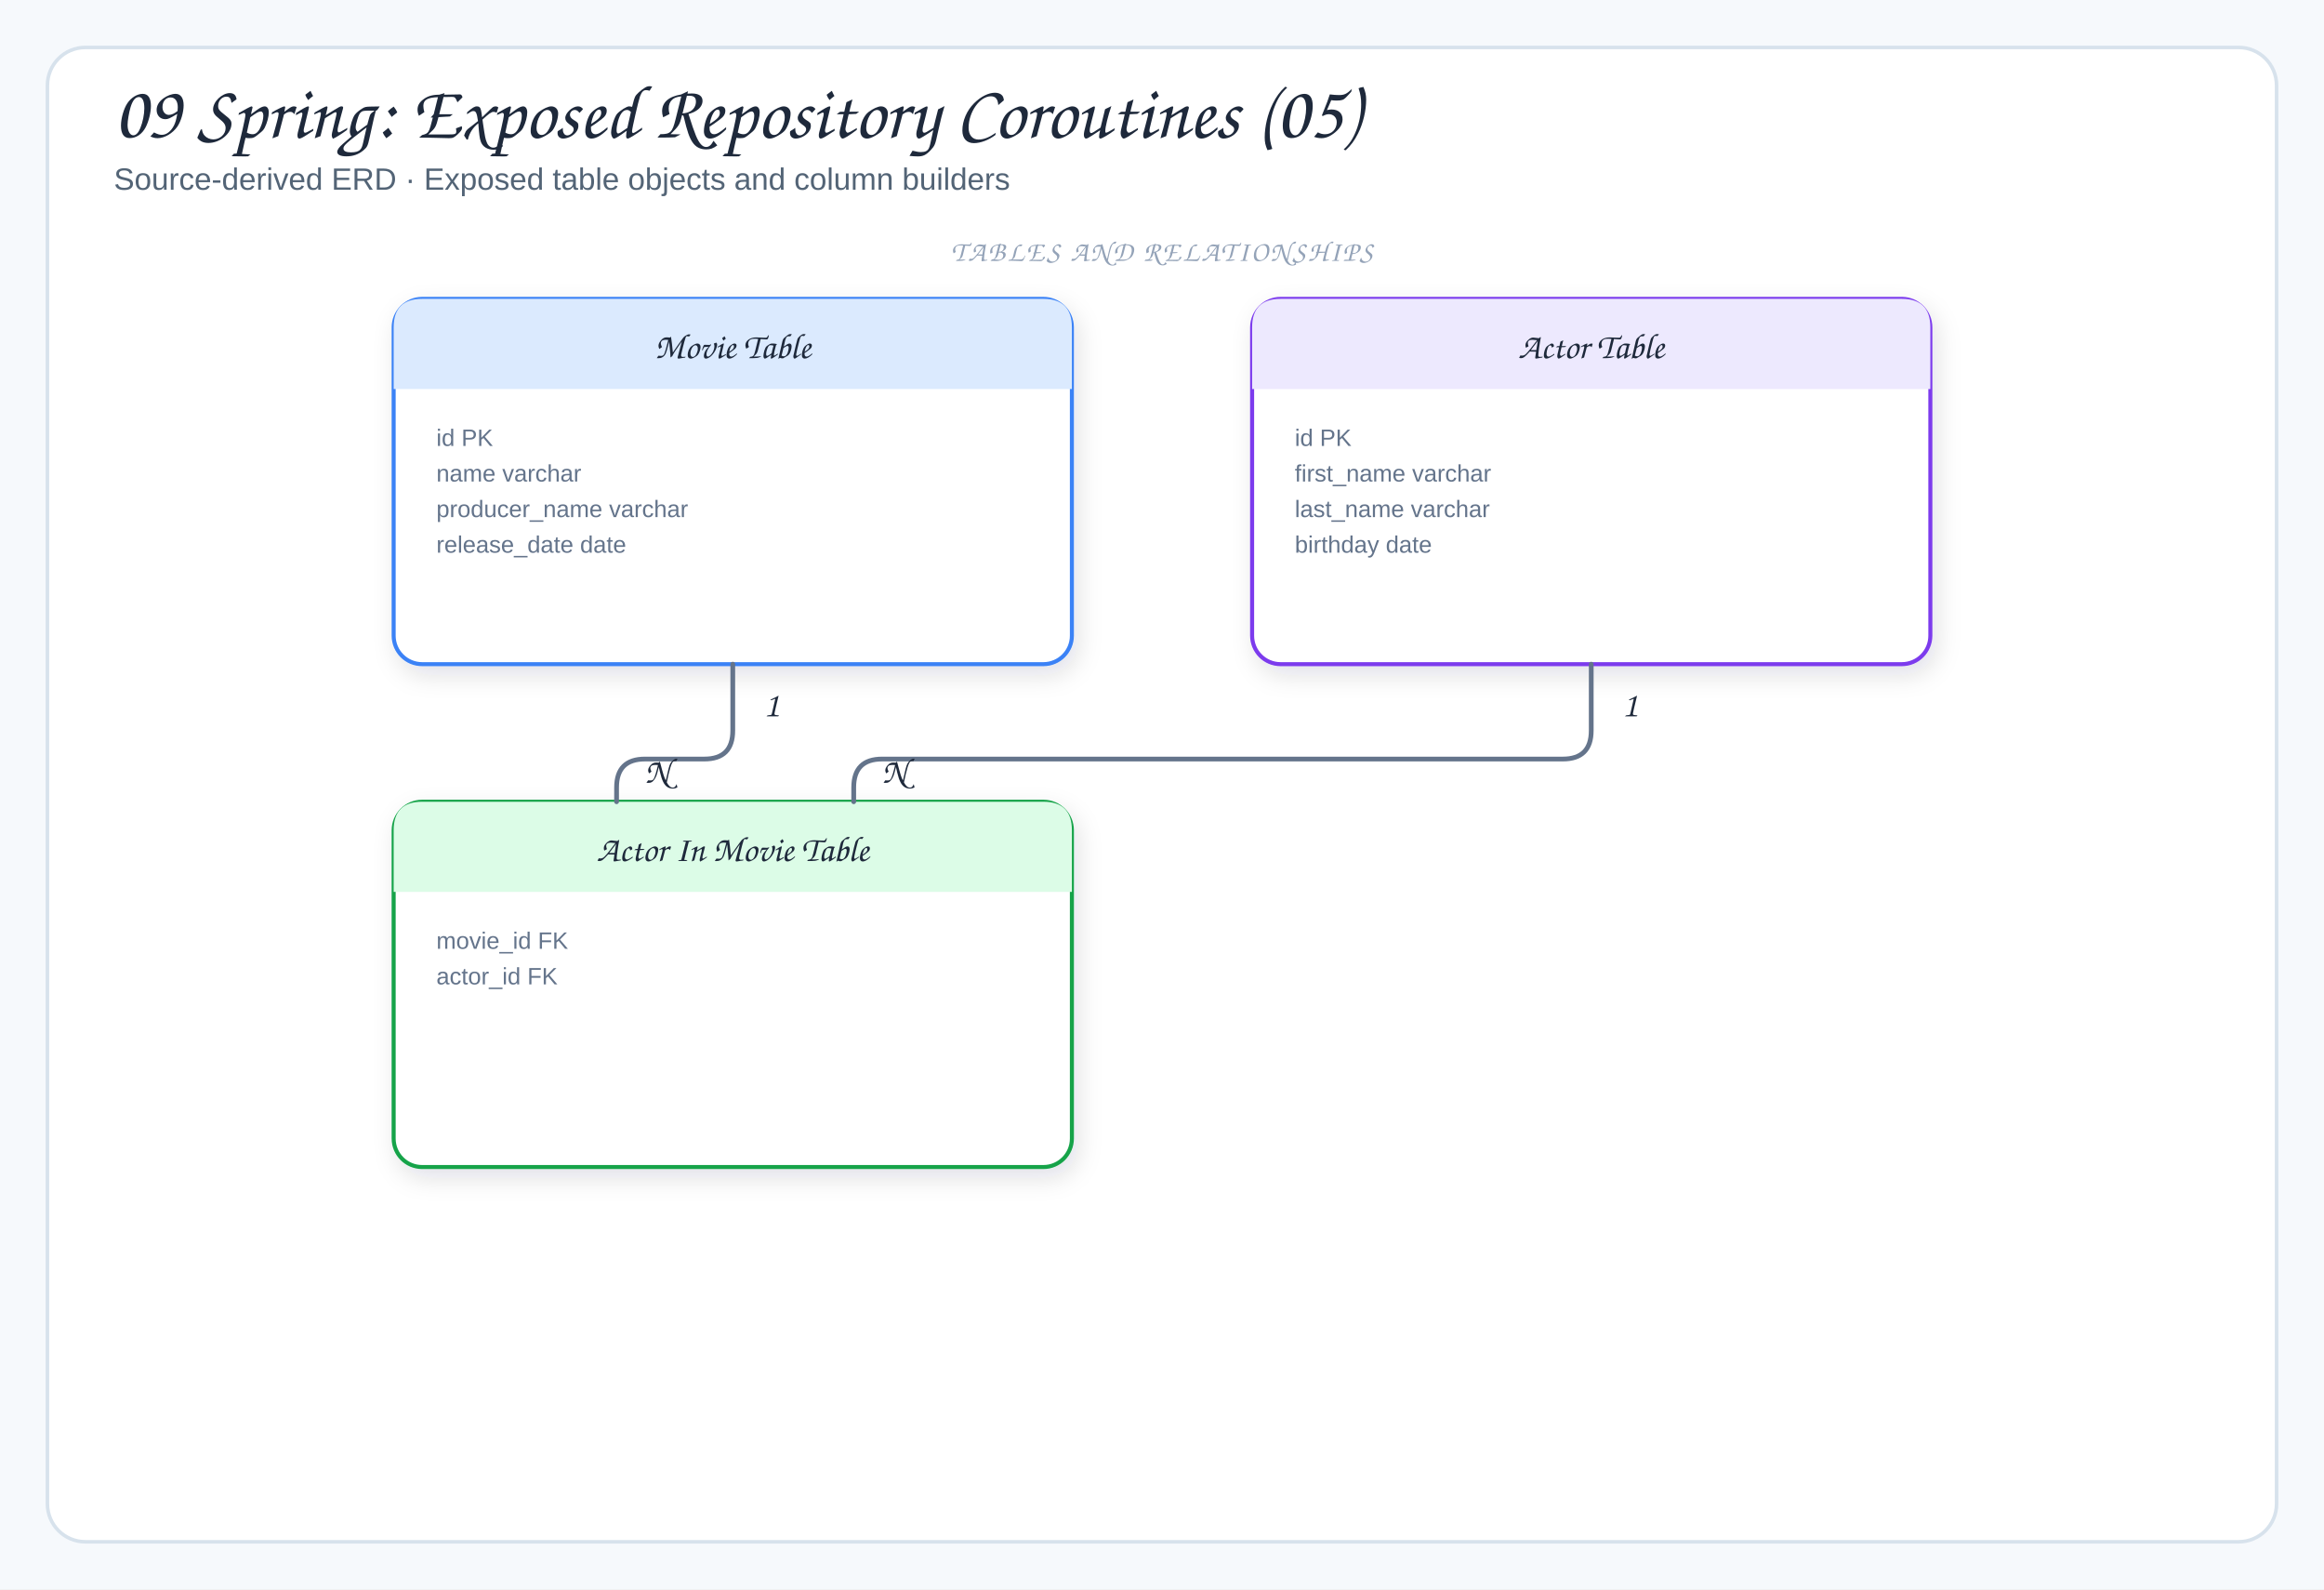
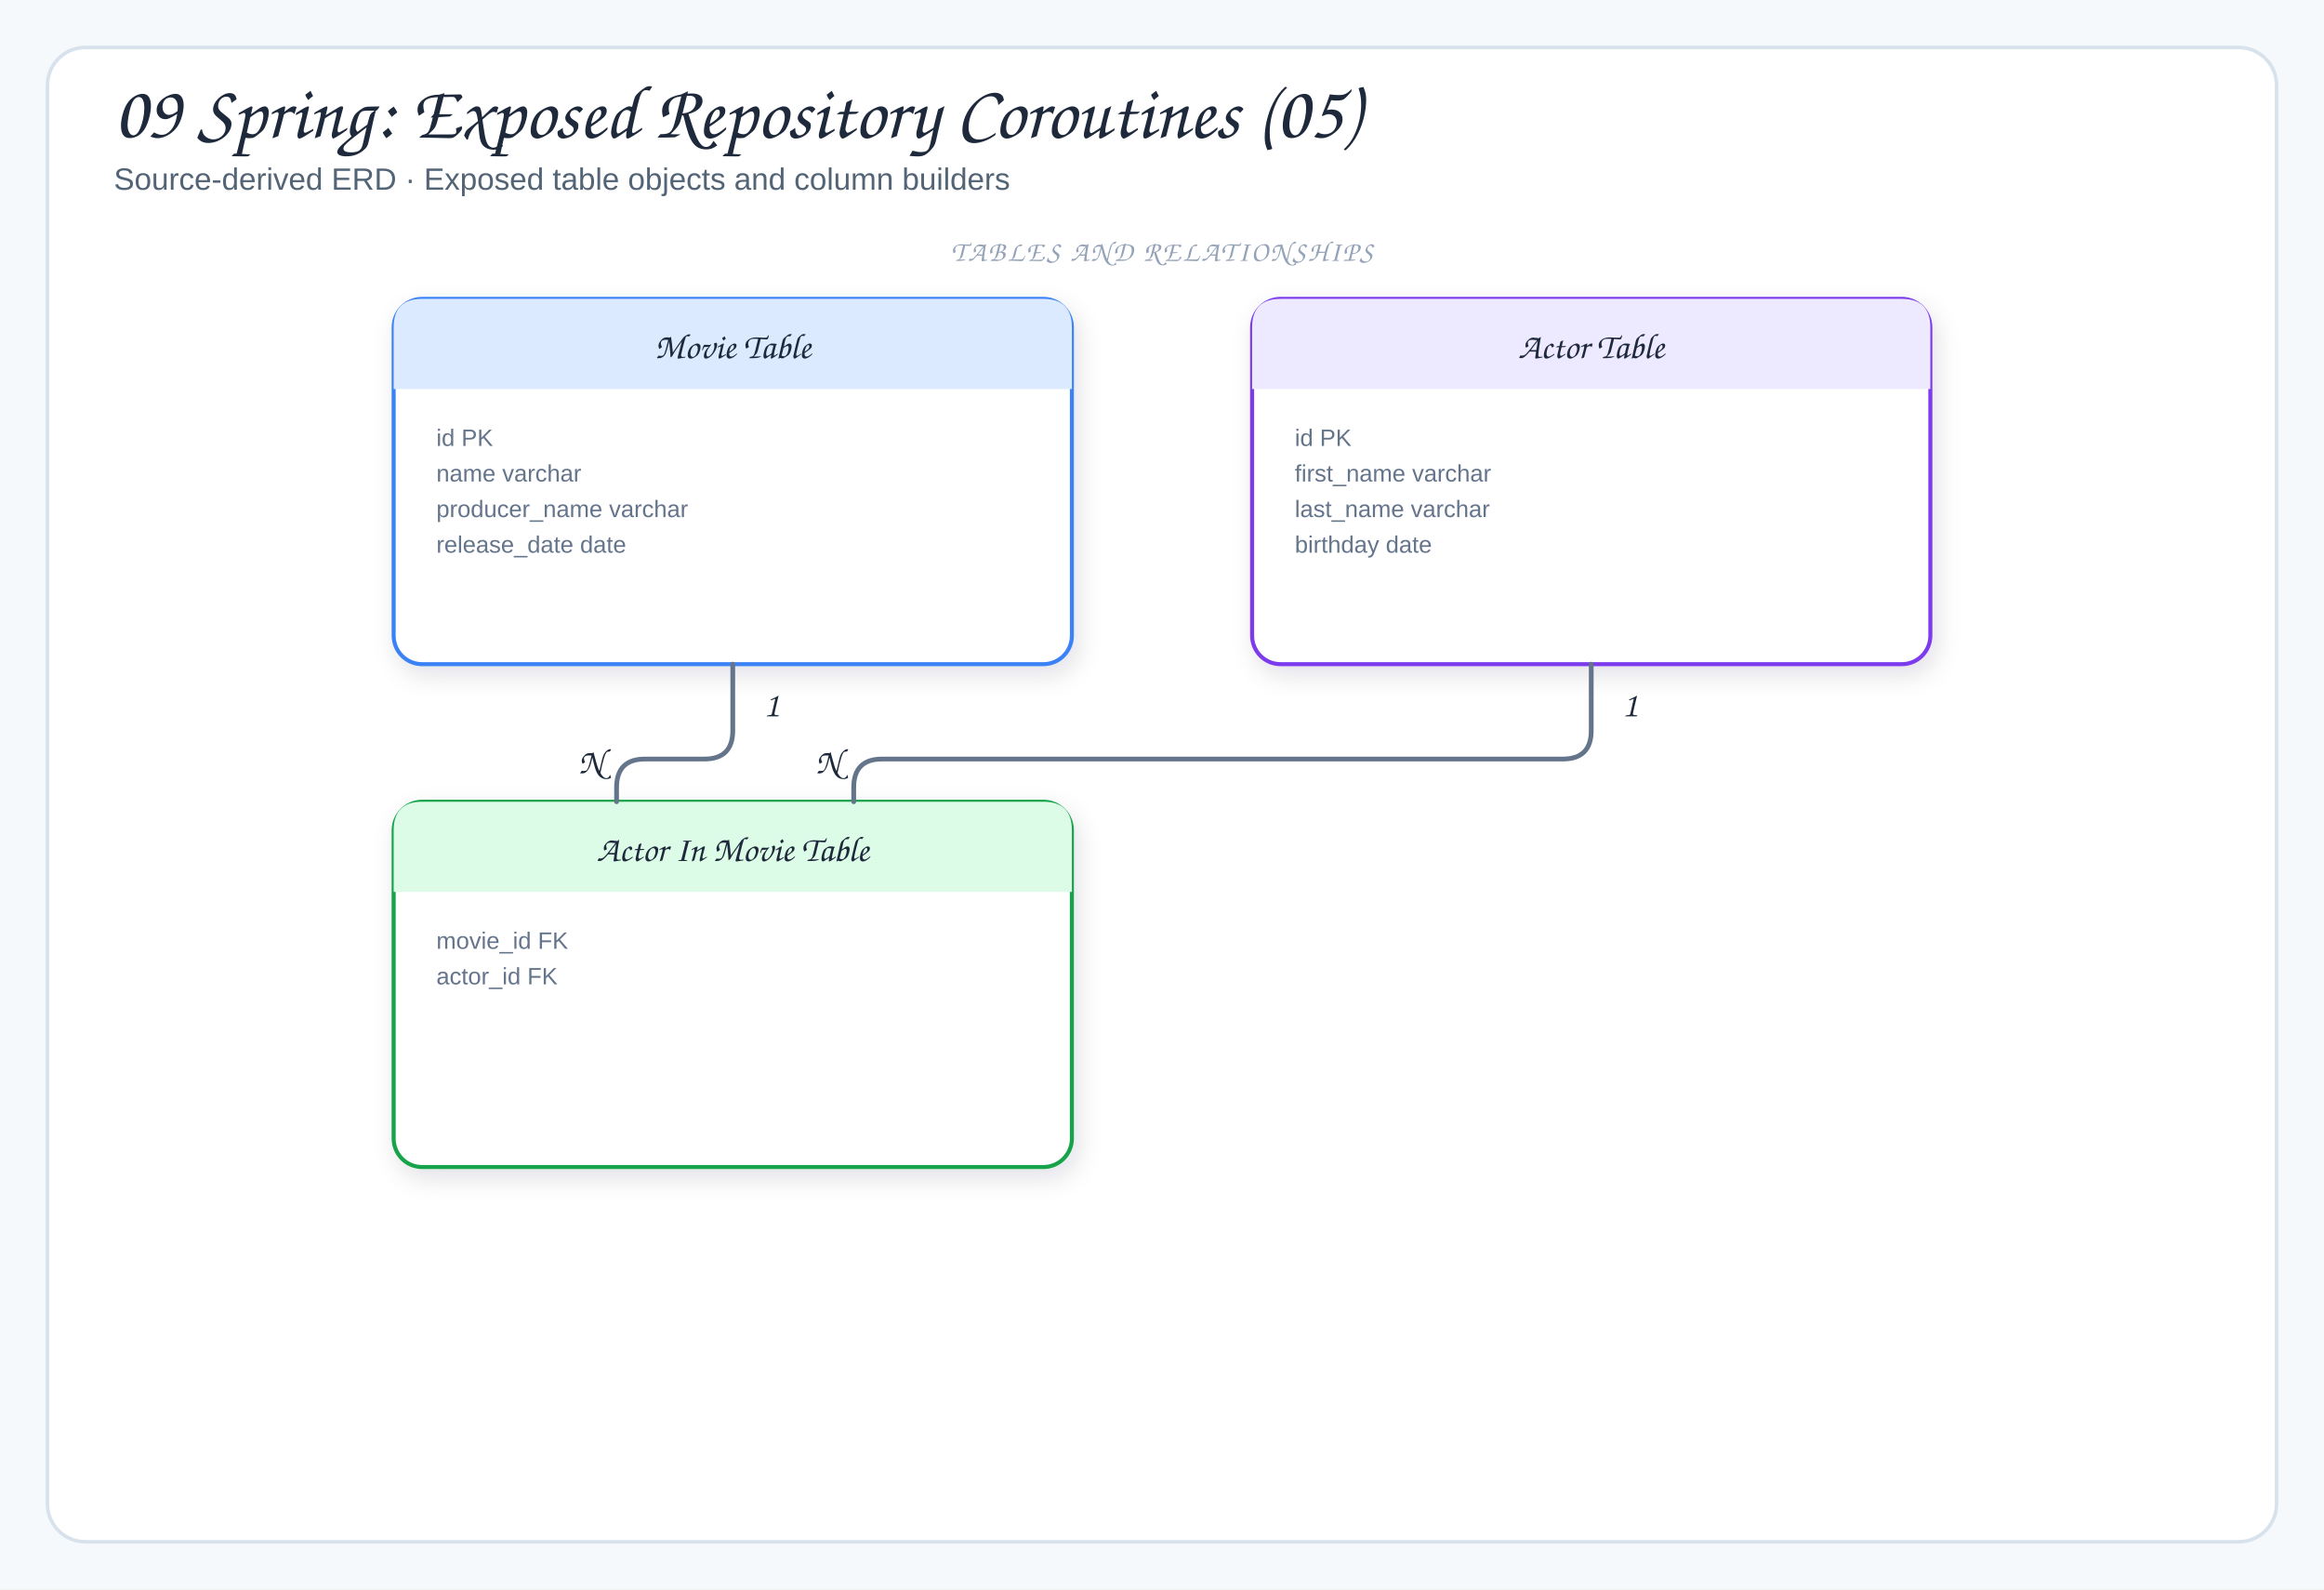
<svg xmlns="http://www.w3.org/2000/svg" viewBox="0 0 980 670" width="980" height="670" role="img" aria-label="09 Spring: Exposed Repository Coroutines (05)">
  <defs>
    <filter id="shadow" x="-10%" y="-10%" width="120%" height="130%">
      <feDropShadow dx="2" dy="4" stdDeviation="5" flood-color="#1f2937" flood-opacity="0.12" />
    </filter>
    <style>
  .canvas{fill:#f6f9fc}
  .frame{fill:#fff;stroke:#d7e2ec;stroke-width:1.5}
  .panel{fill:#f8fafc;stroke:#d7e2ec;stroke-width:1.2}
  .card{stroke-width:1.7;filter:url(#shadow)}
  .title{font-family:"Architects Daughter","Comic Sans MS",cursive;font-size:32px;fill:#1e293b}
  .subtitle{font-family:"Comic Sans MS","Comic Sans","Comic Neue",Arial,sans-serif;font-size:13px;fill:#536476}
  .panelTitle{font-family:"Architects Daughter","Comic Sans MS",cursive;font-size:12px;letter-spacing:.08em;fill:#94a3b8}
  .label{font-family:"Architects Daughter","Comic Sans MS",cursive;font-size:18px;fill:#1e293b}
  .smallLabel{font-family:"Architects Daughter","Comic Sans MS",cursive;font-size:15px;fill:#1e293b}
  .detail{font-family:"Comic Sans MS","Comic Sans","Comic Neue",Arial,sans-serif;font-size:12px;fill:#536476}
  .tiny{font-family:"Comic Sans MS","Comic Sans","Comic Neue",Arial,sans-serif;font-size:10px;fill:#64748b}
  .relationship{fill:none;stroke:#64748b;stroke-width:2;stroke-linecap:round;stroke-linejoin:round}
  .divider{stroke:#cbd5e1;stroke-width:1.2;stroke-dasharray:6 6}
</style>
  </defs>
  <rect width="980" height="670" class="canvas" />
  <rect x="20" y="20" width="940" height="630" rx="16" class="frame" />
  <text x="48" y="58" class="title">09 Spring: Exposed Repository Coroutines (05)</text>
  <text x="48" y="80" class="subtitle">Source-derived ERD · Exposed table objects and column builders</text>
  <rect x="166" y="126" width="286" height="154" rx="12" fill="#fff" stroke="#3b82f6" class="card" />
  <path d="M166,164 L166,138 Q166,126 178,126 L440,126 Q452,126 452,138 L452,164 Z" fill="#dbeafe" />
  <text x="309" y="151" class="smallLabel" text-anchor="middle">Movie Table</text>
  <text x="184" y="188" class="tiny">id PK</text>
  <text x="184" y="203" class="tiny">name varchar</text>
  <text x="184" y="218" class="tiny">producer_name varchar</text>
  <text x="184" y="233" class="tiny">release_date date</text>
  <rect x="528" y="126" width="286" height="154" rx="12" fill="#fff" stroke="#7c3aed" class="card" />
  <path d="M528,164 L528,138 Q528,126 540,126 L802,126 Q814,126 814,138 L814,164 Z" fill="#ede9fe" />
  <text x="671" y="151" class="smallLabel" text-anchor="middle">Actor Table</text>
  <text x="546" y="188" class="tiny">id PK</text>
  <text x="546" y="203" class="tiny">first_name varchar</text>
  <text x="546" y="218" class="tiny">last_name varchar</text>
  <text x="546" y="233" class="tiny">birthday date</text>
  <rect x="166" y="338" width="286" height="154" rx="12" fill="#fff" stroke="#16a34a" class="card" />
  <path d="M166,376 L166,350 Q166,338 178,338 L440,338 Q452,338 452,350 L452,376 Z" fill="#dcfce7" />
  <text x="309" y="363" class="smallLabel" text-anchor="middle">Actor In Movie Table</text>
  <text x="184" y="400" class="tiny">movie_id FK</text>
  <text x="184" y="415" class="tiny">actor_id FK</text>
  <path data-connector="movie-to-actor-in-movie" d="M309,280 V308 Q309,320 297,320 H272 Q260,320 260,332 V338" class="relationship" />
  <path data-connector="actor-to-actor-in-movie" d="M671,280 V308 Q671,320 659,320 H372 Q360,320 360,332 V338" class="relationship" />
  <text x="322" y="302" class="smallLabel">1</text>
-   <text x="272" y="330" class="smallLabel">N</text>
+   <text x="244" y="326" class="smallLabel">N</text>
  <text x="684" y="302" class="smallLabel">1</text>
-   <text x="372" y="330" class="smallLabel">N</text>
+   <text x="344" y="326" class="smallLabel">N</text>
  <text x="490" y="110" class="panelTitle" text-anchor="middle">TABLES AND RELATIONSHIPS</text>
</svg>
